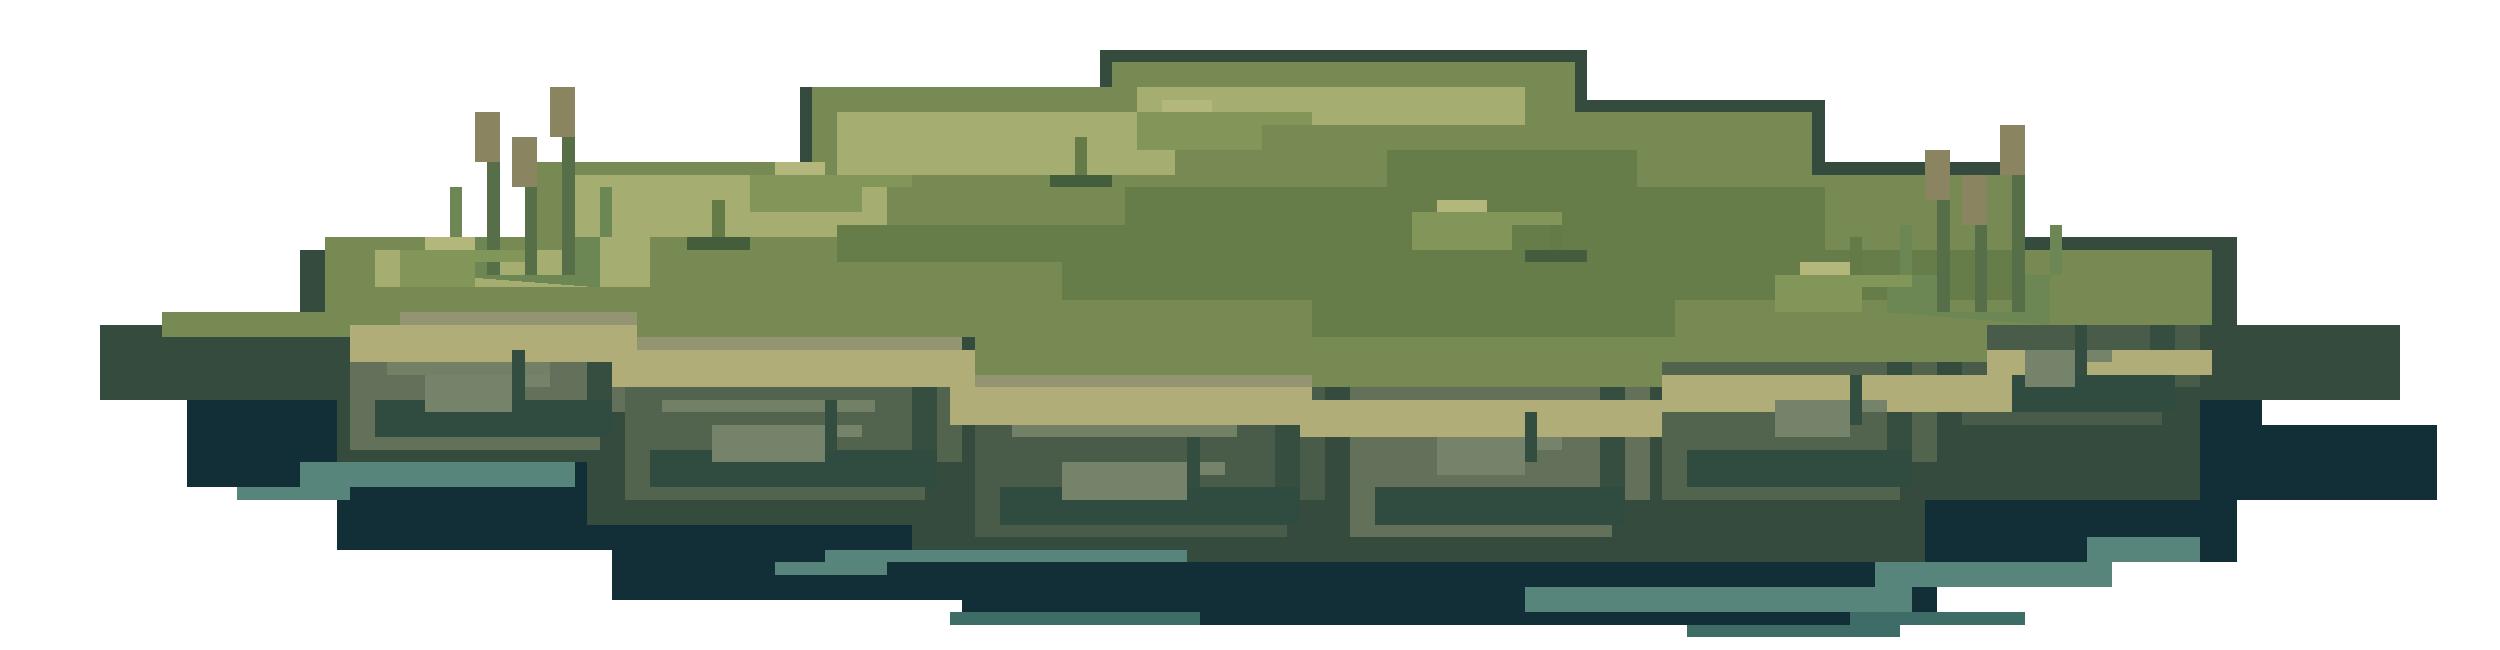
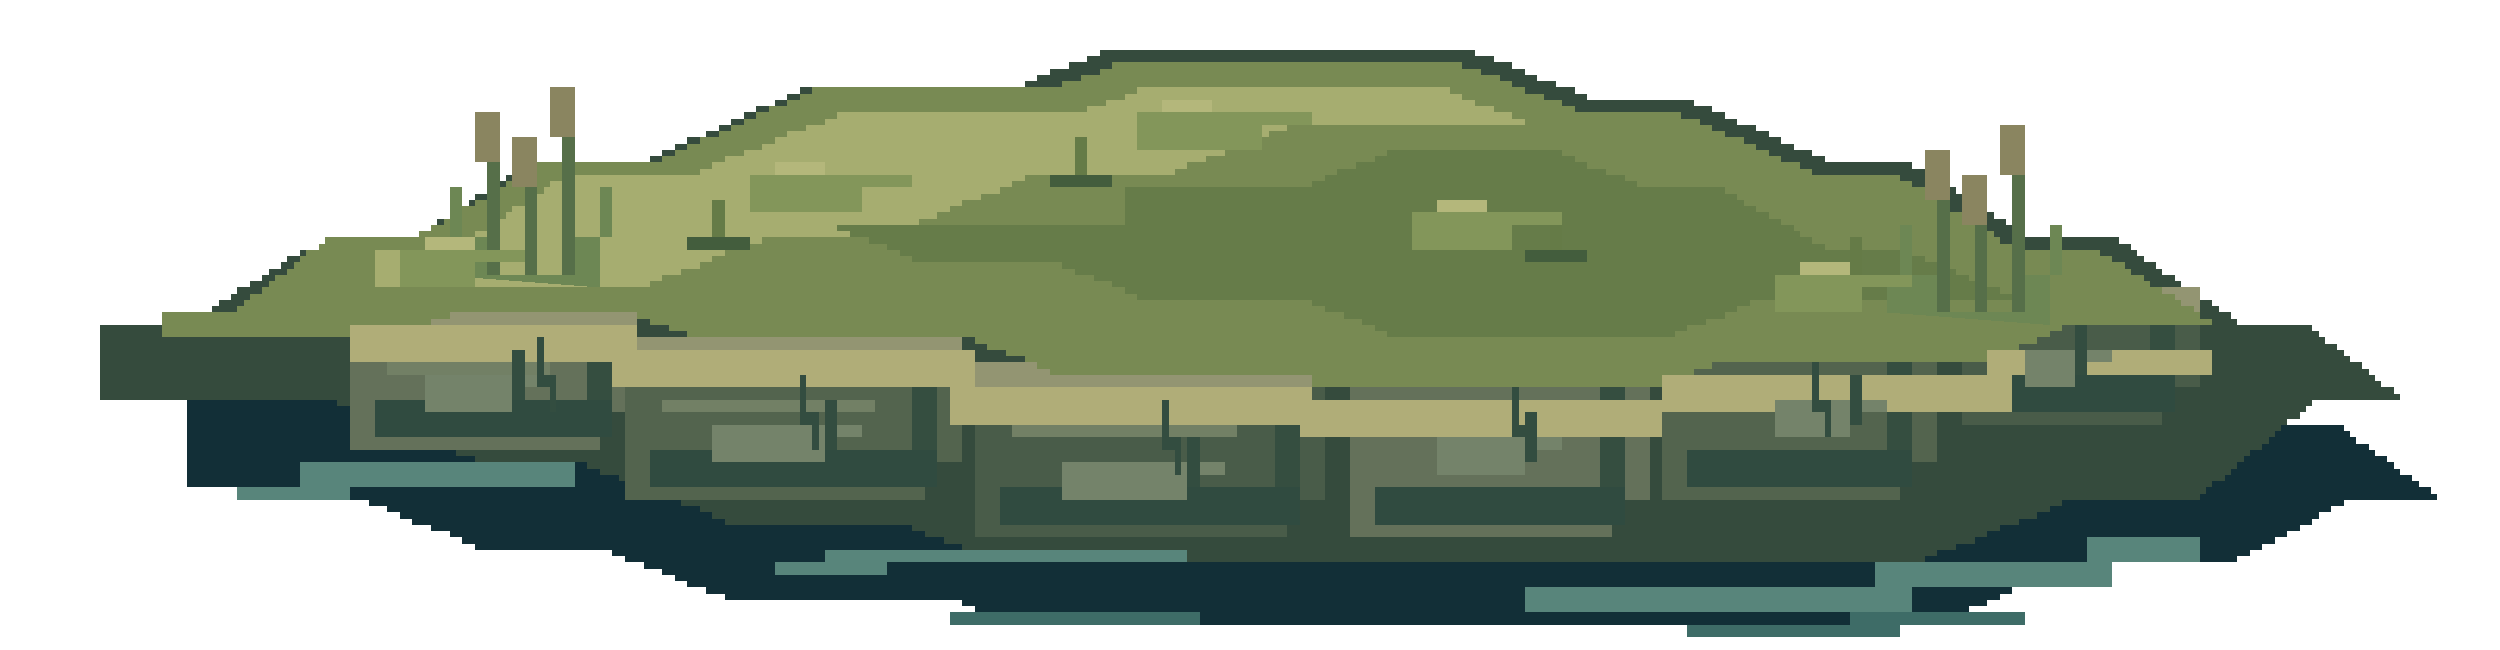
<svg xmlns="http://www.w3.org/2000/svg" width="200" height="52" viewBox="0 0 200 52" preserveAspectRatio="none" shape-rendering="crispEdges">
-   <path fill="#122f37" d="M15 29h19v-7h128v7h19v5h14v6h-16v5h-24v5H77v-2H49v-4H27v-5H15Z" />
-   <path fill="#354b3d" d="M8 26h16v-6h18v-7h22V7h24V4h39v4h19v5h16v6h17v7h13v6h-16v8h-22v5H73v-3H47v-5H27v-5H8Z" />
+   <path fill="#122f37" d="M15 29L22.6 29L23.5 29L23.5 28.5L24 28.5L24 28L25 28L25 27.5L26 27.5L26 27L26.5 27L26.5 26.5L27.5 26.5L27.5 26L28.5 26L28.5 25.5L29 25.5L29 25L30 25L30 24.5L30.5 24.5L30.5 24L31.5 24L31.5 23.5L32.5 23.5L32.5 23L33 23L33 22.5L34 22.5L34 22L144.5 22L146 22L146 22.5L147 22.5L147 23L148 23L148 23.5L149.5 23.5L149.5 24L151 24L151 24.5L152 24.5L152 25L153 25L153 25.5L154.5 25.5L154.5 26L156 26L156 26.5L157 26.5L157 27L158 27L158 27.5L159.5 27.5L159.5 28L161 28L161 28.5L162 28.5L162 29L169.6 29L170.5 29L170.5 29.5L172 29.5L172 30L173 30L173 30.5L174 30.5L174 31L175.5 31L175.5 31.5L176.5 31.5L176.5 32L177.5 32L177.5 32.5L178.5 32.5L178.5 33L180 33L180 33.5L181 33.5L181 34L186.6 34L187.5 34L187.5 34.5L188 34.5L188 35L188.5 35L188.5 35.5L189.5 35.5L189.5 36L190 36L190 36.5L191 36.5L191 37L191.5 37L191.5 37.5L192 37.5L192 38L193 38L193 38.5L193.5 38.5L193.5 39L194.5 39L194.5 39.5L195 39.5L195 40L188.6 40L187.5 40L187.5 40.5L186.5 40.5L186.5 41L185.5 41L185.5 41.5L185 41.5L185 42L184 42L184 42.5L183 42.5L183 43L182 43L182 43.5L181 43.5L181 44L180 44L180 44.5L179 44.5L179 45L167.5 45L166 45L166 45.5L165 45.5L165 46L164 46L164 46.5L162.5 46.5L162.5 47L161 47L161 47.5L160 47.5L160 48L159 48L159 48.5L157.5 48.5L157.5 49L156 49L156 49.5L155 49.5L155 50L82 50L81 50L81 49.5L79.5 49.5L79.5 49L78 49L78 48.5L77 48.5L77 48L59 48L58 48L58 47.5L56.5 47.5L56.5 47L55 47L55 46.5L54 46.5L54 46L53 46L53 45.5L51.5 45.5L51.5 45L50 45L50 44.5L49 44.5L49 44L39.5 44L38 44L38 43.5L37 43.5L37 43L36 43L36 42.5L34.5 42.5L34.5 42L33 42L33 41.5L32 41.5L32 41L31 41L31 40.5L29.5 40.5L29.5 40L28 40L28 39.5L27 39.5L27 39L15 39Z" />
+   <path fill="#354b3d" d="M8 26L14.4 26L15 26L15 25.5L16 25.5L16 25L17 25L17 24.5L17.5 24.5L17.5 24L18.5 24L18.5 23.5L19 23.5L19 23L20 23L20 22.5L21 22.5L21 22L21.5 22L21.5 21.5L22.5 21.5L22.5 21L23 21L23 20.5L24 20.5L24 20L31.2 20L32 20L32 19.5L32.5 19.5L32.5 19L33.5 19L33.5 18.5L34.5 18.5L34.5 18L35 18L35 17.5L36 17.5L36 17L36.5 17L36.5 16.5L37.5 16.5L37.5 16L38 16L38 15.5L39 15.5L39 15L39.5 15L39.5 14.5L40.5 14.5L40.5 14L41 14L41 13.5L42 13.5L42 13L50.8 13L52 13L52 12.5L53 12.5L53 12L54 12L54 11.5L55 11.5L55 11L56.5 11L56.5 10.5L57.5 10.5L57.5 10L58.5 10L58.5 9.5L59.5 9.5L59.5 9L60.5 9L60.5 8.5L62 8.5L62 8L63 8L63 7.5L64 7.5L64 7L80.5 7L82 7L82 6.5L83 6.5L83 6L84 6L84 5.5L85.5 5.5L85.5 5L87 5L87 4.5L88 4.5L88 4L117 4L118 4L118 4.5L119.5 4.5L119.5 5L121 5L121 5.5L122 5.5L122 6L123 6L123 6.5L124.5 6.5L124.5 7L126 7L126 7.5L127 7.5L127 8L134.6 8L135.5 8L135.5 8.5L137 8.5L137 9L138 9L138 9.5L139 9.5L139 10L140.5 10L140.5 10.5L141.5 10.5L141.5 11L142.5 11L142.5 11.5L143.5 11.5L143.5 12L145 12L145 12.5L146 12.5L146 13L152.4 13L153 13L153 13.5L154 13.5L154 14L155 14L155 14.5L155.5 14.5L155.5 15L156.5 15L156.5 15.5L157 15.5L157 16L158 16L158 16.5L159 16.5L159 17L159.5 17L159.5 17.5L160.5 17.5L160.5 18L161 18L161 18.5L162 18.5L162 19L168.8 19L169.5 19L169.5 19.5L170.5 19.5L170.5 20L171 20L171 20.5L171.5 20.5L171.5 21L172.5 21L172.5 21.5L173 21.5L173 22L174 22L174 22.5L174.5 22.5L174.5 23L175.5 23L175.5 23.5L176 23.5L176 24L177 24L177 24.5L177.5 24.5L177.5 25L178.5 25L178.5 25.5L179 25.5L179 26L184.2 26L185 26L185 26.5L185.5 26.5L185.5 27L186 27L186 27.5L187 27.5L187 28L187.5 28L187.5 28.5L188 28.5L188 29L189 29L189 29.5L189.5 29.5L189.5 30L190 30L190 30.5L190.5 30.5L190.5 31L191.5 31L191.5 31.5L192 31.5L192 32L185.6 32L185 32L185 32.5L184.5 32.5L184.5 33L184 33L184 33.5L183 33.5L183 34L182.5 34L182.5 34.5L182 34.5L182 35L181.5 35L181.5 35.5L181 35.5L181 36L180 36L180 36.5L179.5 36.5L179.5 37L179 37L179 37.5L178.5 37.5L178.5 38L178 38L178 38.5L177 38.5L177 39L176.5 39L176.5 39.5L176 39.5L176 40L166.5 40L165 40L165 40.5L164 40.5L164 41L163 41L163 41.5L161.5 41.5L161.5 42L160 42L160 42.5L159 42.5L159 43L158 43L158 43.5L156.5 43.5L156.5 44L155 44L155 44.5L154 44.5L154 45L80.5 45L79 45L79 44.5L78 44.5L78 44L77 44L77 43.5L75.5 43.5L75.5 43L74 43L74 42.5L73 42.5L73 42L59.5 42L58 42L58 41.5L57 41.5L57 41L56 41L56 40.5L54.5 40.5L54.5 40L53 40L53 39.5L52 39.5L52 39L51 39L51 38.5L49.5 38.5L49.5 38L48 38L48 37.5L47 37.5L47 37L39 37L38 37L38 36.5L36.5 36.5L36.5 36L35.5 36L35.5 35.5L34 35.5L34 35L33 35L33 34.5L32 34.5L32 34L30.5 34L30.5 33.5L29.5 33.5L29.5 33L28 33L28 32.5L27 32.5L27 32L8 32Z" />
  <path fill="#64715a" d="M28 24h23v9h-3v3h-20Z" />
  <path fill="#939572" d="M28 24h23v2h-23Z" />
  <path fill="#304b40" d="M30 32h19v3h-19Z" />
  <path fill="#354e40" d="M47 27h2v5h-2Z" />
  <path fill="#728065" d="M31 29h13v1h-13Z" />
  <path fill="#53644e" d="M50 27h27v10h-3v3h-24Z" />
  <path fill="#939572" d="M50 27h27v2h-27Z" />
  <path fill="#304b40" d="M52 36h23v3h-23Z" />
  <path fill="#354e40" d="M73 30h2v6h-2Z" />
  <path fill="#728065" d="M53 32h17v1h-17Z" />
  <path fill="#495c49" d="M78 29h28v11h-3v3h-25Z" />
  <path fill="#939572" d="M78 29h28v2h-28Z" />
  <path fill="#304b40" d="M80 39h24v3h-24Z" />
  <path fill="#354e40" d="M102 32h2v7h-2Z" />
  <path fill="#728065" d="M81 34h18v1h-18Z" />
  <path fill="#64715a" d="M108 28h24v12h-3v3h-21Z" />
  <path fill="#939572" d="M108 28h24v2h-24Z" />
  <path fill="#304b40" d="M110 39h20v3h-20Z" />
  <path fill="#354e40" d="M128 31h2v8h-2Z" />
  <path fill="#728065" d="M111 33h14v1h-14Z" />
  <path fill="#53644e" d="M133 26h22v11h-3v3h-19Z" />
  <path fill="#939572" d="M133 26h22v2h-22Z" />
  <path fill="#304b40" d="M135 36h18v3h-18Z" />
  <path fill="#354e40" d="M151 29h2v7h-2Z" />
  <path fill="#728065" d="M136 31h12v1h-12Z" />
  <path fill="#495c49" d="M157 23h19v8h-3v3h-16Z" />
  <path fill="#939572" d="M157 23h19v2h-19Z" />
  <path fill="#304b40" d="M159 30h15v3h-15Z" />
  <path fill="#354e40" d="M172 26h2v4h-2Z" />
  <path fill="#728065" d="M160 28h9v1h-9Z" />
-   <path fill="#788a53" d="M13 25h13v-6h17v-6h22V7h24V5h37v4h19v5h16v6h16v6h-18v3h-26v2h-28v-1H78v-3H51v-2H32v2H13Z" />
-   <path fill="#a6ad70" d="M30 20h15v-6h22V9h24V7h31v3H94v4H71v5H52v4H30Z" />
-   <path fill="#667c49" d="M90 15h21v-3h20v3h15v5h15v4h-27v3h-29v-3H85v-3H67v-3h23Z" />
+   <path fill="#788a53" d="M13 25L18.2 25L19 25L19 24.5L19.5 24.5L19.5 24L20 24L20 23.5L21 23.5L21 23L21.5 23L21.5 22.5L22 22.5L22 22L23 22L23 21.5L23.5 21.5L23.5 21L24 21L24 20.5L24.5 20.5L24.5 20L25.5 20L25.5 19.5L26 19.5L26 19L32.8 19L33.5 19L33.5 18.5L34.5 18.5L34.5 18L35.5 18L35.5 17.5L36 17.5L36 17L37 17L37 16.5L38 16.5L38 16L39 16L39 15.5L39.5 15.5L39.5 15L40.5 15L40.5 14.5L41.5 14.5L41.5 14L42 14L42 13.5L43 13.5L43 13L51.8 13L53 13L53 12.5L54 12.5L54 12L55 12L55 11.5L56 11.5L56 11L57.5 11L57.5 10.5L58.5 10.5L58.5 10L59.5 10L59.5 9.5L60.5 9.5L60.5 9L61.5 9L61.5 8.5L63 8.5L63 8L64 8L64 7.5L65 7.5L65 7L84 7L85 7L85 6.5L86.5 6.5L86.5 6L88 6L88 5.5L89 5.5L89 5L116 5L117 5L117 5.5L118.5 5.5L118.5 6L120 6L120 6.5L121 6.5L121 7L122 7L122 7.5L123.5 7.5L123.5 8L125 8L125 8.5L126 8.5L126 9L133.6 9L134.5 9L134.5 9.5L136 9.5L136 10L137 10L137 10.5L138 10.5L138 11L139.5 11L139.5 11.5L140.5 11.5L140.5 12L141.5 12L141.5 12.5L142.5 12.5L142.5 13L144 13L144 13.5L145 13.5L145 14L151.4 14L152 14L152 14.5L153 14.5L153 15L154 15L154 15.5L154.5 15.5L154.5 16L155.5 16L155.5 16.5L156 16.5L156 17L157 17L157 17.5L158 17.5L158 18L158.5 18L158.5 18.5L159.5 18.5L159.5 19L160 19L160 19.5L161 19.5L161 20L167.4 20L168 20L168 20.5L169 20.5L169 21L170 21L170 21.5L170.5 21.5L170.5 22L171.5 22L171.5 22.5L172 22.5L172 23L173 23L173 23.5L174 23.5L174 24L174.5 24L174.5 24.5L175.5 24.5L175.5 25L176 25L176 25.5L177 25.5L177 26L166.5 26L165 26L165 26.5L164 26.5L164 27L163 27L163 27.5L161.5 27.5L161.5 28L160 28L160 28.5L159 28.5L159 29L138 29L137 29L137 29.5L135.5 29.5L135.5 30L134 30L134 30.5L133 30.5L133 31L105 31L105 30L85.5 30L84 30L84 29.5L83 29.5L83 29L82 29L82 28.5L80.5 28.5L80.5 28L79 28L79 27.5L78 27.5L78 27L56 27L55 27L55 26.5L53.5 26.5L53.5 26L52 26L52 25.5L51 25.5L51 25L37 25L36 25L36 25.5L34.5 25.5L34.5 26L33 26L33 26.5L32 26.5L32 27L13 27Z" />
+   <path fill="#a6ad70" d="M30 20L36 20L37 20L37 19.5L37.5 19.5L37.5 19L38 19L38 18.5L39 18.5L39 18L40 18L40 17.5L40.5 17.5L40.5 17L41 17L41 16.5L42 16.5L42 16L43 16L43 15.5L43.5 15.5L43.5 15L44 15L44 14.5L45 14.5L45 14L54.5 14L56 14L56 13.5L57 13.5L57 13L58 13L58 12.5L59.5 12.5L59.5 12L61 12L61 11.5L62 11.5L62 11L63 11L63 10.5L64.5 10.5L64.5 10L66 10L66 9.5L67 9.5L67 9L86 9L87 9L87 8.5L88.5 8.5L88.5 8L90 8L90 7.5L91 7.5L91 7L114.5 7L116 7L116 7.5L117 7.5L117 8L118 8L118 8.5L119.5 8.5L119.5 9L121 9L121 9.5L122 9.5L122 10L104 10L103 10L103 10.5L101.5 10.5L101.5 11L100 11L100 11.5L99 11.5L99 12L98 12L98 12.5L96.5 12.5L96.5 13L95 13L95 13.5L94 13.5L94 14L83.5 14L82 14L82 14.5L81 14.5L81 15L80 15L80 15.5L78.5 15.5L78.5 16L77 16L77 16.5L76 16.5L76 17L75 17L75 17.5L73.5 17.5L73.5 18L72 18L72 18.5L71 18.5L71 19L62 19L61 19L61 19.5L59.5 19.5L59.5 20L58 20L58 20.5L57 20.5L57 21L56 21L56 21.5L54.5 21.5L54.5 22L53 22L53 22.5L52 22.5L52 23L30 23Z" />
+   <path fill="#667c49" d="M90 15L103.5 15L105 15L105 14.5L106 14.5L106 14L107 14L107 13.5L108.5 13.5L108.5 13L110 13L110 12.5L111 12.5L111 12L123.5 12L125 12L125 12.5L126 12.5L126 13L127 13L127 13.5L128.5 13.5L128.5 14L130 14L130 14.5L131 14.5L131 15L137 15L138 15L138 15.5L139 15.5L139 16L139.5 16L139.5 16.5L140.5 16.5L140.5 17L141.5 17L141.5 17.5L142.5 17.5L142.5 18L143.5 18L143.5 18.5L144 18.5L144 19L145 19L145 19.5L146 19.5L146 20L152 20L153 20L153 20.5L154 20.5L154 21L155.5 21L155.5 21.5L156.5 21.5L156.5 22L157.5 22L157.5 22.5L159 22.5L159 23L160 23L160 23.5L161 23.5L161 24L141.5 24L140 24L140 24.5L139 24.5L139 25L138 25L138 25.5L136.5 25.5L136.5 26L135 26L135 26.5L134 26.5L134 27L112.5 27L111 27L111 26.5L110 26.5L110 26L109 26L109 25.5L107.5 25.5L107.5 25L106 25L106 24.5L105 24.5L105 24L92.5 24L91 24L91 23.5L90 23.5L90 23L89 23L89 22.5L87.5 22.5L87.5 22L86 22L86 21.5L85 21.5L85 21L74.5 21L73 21L73 20.5L72 20.5L72 20L71 20L71 19.5L69.5 19.5L69.5 19L68 19L68 18.5L67 18.5L67 18L90 18Z" />
  <path fill="#b0ad78" d="M28 26h23v2h27v3h27v1h28v-2h26v-2h18v2h-16v3h-28v2h-29v-1H76v-3H49v-2H28Z" />
  <path fill="#435d3d" d="M55 19h5v1h-5Z" />
  <path fill="#657b47" d="M57 16h1v3h-1Z" />
  <path fill="#435d3d" d="M84 14h5v1h-5Z" />
  <path fill="#657b47" d="M86 11h1v3h-1Z" />
  <path fill="#435d3d" d="M122 20h5v1h-5Z" />
  <path fill="#657b47" d="M124 17h1v3h-1Z" />
  <path fill="#435d3d" d="M146 22h5v1h-5Z" />
  <path fill="#657b47" d="M148 19h1v3h-1Z" />
  <path fill="#566f49" d="M39 12h1v10h-1Z" />
  <path fill="#8a8560" d="M38 9h2v4h-2Z" />
  <path fill="#566f49" d="M42 14h1v8h-1Z" />
  <path fill="#8a8560" d="M41 11h2v4h-2Z" />
  <path fill="#566f49" d="M45 10h1v12h-1Z" />
  <path fill="#8a8560" d="M44 7h2v4h-2Z" />
  <path fill="#6d8754" d="M35 22v-3h1v-4h1v4h2v3h7v-3h2v-4h1v4h-1v4Z" />
  <path fill="#566f49" d="M155 15h1v10h-1Z" />
  <path fill="#8a8560" d="M154 12h2v4h-2Z" />
  <path fill="#566f49" d="M158 17h1v8h-1Z" />
  <path fill="#8a8560" d="M157 14h2v4h-2Z" />
  <path fill="#566f49" d="M161 13h1v12h-1Z" />
  <path fill="#8a8560" d="M160 10h2v4h-2Z" />
  <path fill="#6d8754" d="M151 25v-3h1v-4h1v4h2v3h7v-3h2v-4h1v4h-1v4Z" />
  <path fill="#58857b" d="M24 37h22v2h-18v1h-9v-1h5ZM66 44h29v1h-24v1h-9v-1h4ZM122 47h28v-2h17v-2h9v2h-7v2h-16v2h-31Z" />
  <path fill="#3e6c67" d="M76 49h20v1H76ZM135 50h13v-1h14v1h-10v1h-17Z" />
  <path fill="#83965a" d="M32 20h10v1h-4v2h-6Z" />
  <path fill="#b4b77b" d="M34 19h4v1h-4Z" />
  <path fill="#83965a" d="M60 14h13v1h-4v2h-9Z" />
  <path fill="#b4b77b" d="M62 13h4v1h-4Z" />
  <path fill="#83965a" d="M91 9h14v1h-4v2h-10Z" />
  <path fill="#b4b77b" d="M93 8h4v1h-4Z" />
  <path fill="#83965a" d="M113 17h12v1h-4v2h-8Z" />
  <path fill="#b4b77b" d="M115 16h4v1h-4Z" />
  <path fill="#83965a" d="M142 22h11v1h-4v2h-7Z" />
  <path fill="#b4b77b" d="M144 21h4v1h-4Z" />
  <path fill="#74836a" d="M34 30h10v1h-3v2h-7Z" />
  <path fill="#334d40" d="M41 28h1v4h-1Z" />
  <path fill="#74836a" d="M57 34h12v1h-3v2h-9Z" />
  <path fill="#334d40" d="M66 32h1v4h-1Z" />
  <path fill="#74836a" d="M85 37h13v1h-3v2h-10Z" />
  <path fill="#334d40" d="M95 35h1v4h-1Z" />
  <path fill="#74836a" d="M115 35h10v1h-3v2h-7Z" />
  <path fill="#334d40" d="M122 33h1v4h-1Z" />
  <path fill="#74836a" d="M142 32h9v1h-3v2h-6Z" />
  <path fill="#334d40" d="M148 30h1v4h-1Z" />
  <path fill="#74836a" d="M162 28h7v1h-3v2h-4Z" />
  <path fill="#334d40" d="M166 26h1v4h-1Z" />
+   <path fill="#334d40" d="M43 27h.5v3h1v3h-.5v-2h-1Z" />
+   <path fill="#334d40" d="M64 30h.5v3h1v3h-.5v-2h-1Z" />
+   <path fill="#334d40" d="M93 32h.5v3h1v3h-.5v-2h-1Z" />
+   <path fill="#334d40" d="M121 31h.5v3h1v3h-.5v-2h-1Z" />
+   <path fill="#334d40" d="M145 29h.5v3h1v3h-.5v-2h-1Z" />
</svg>
